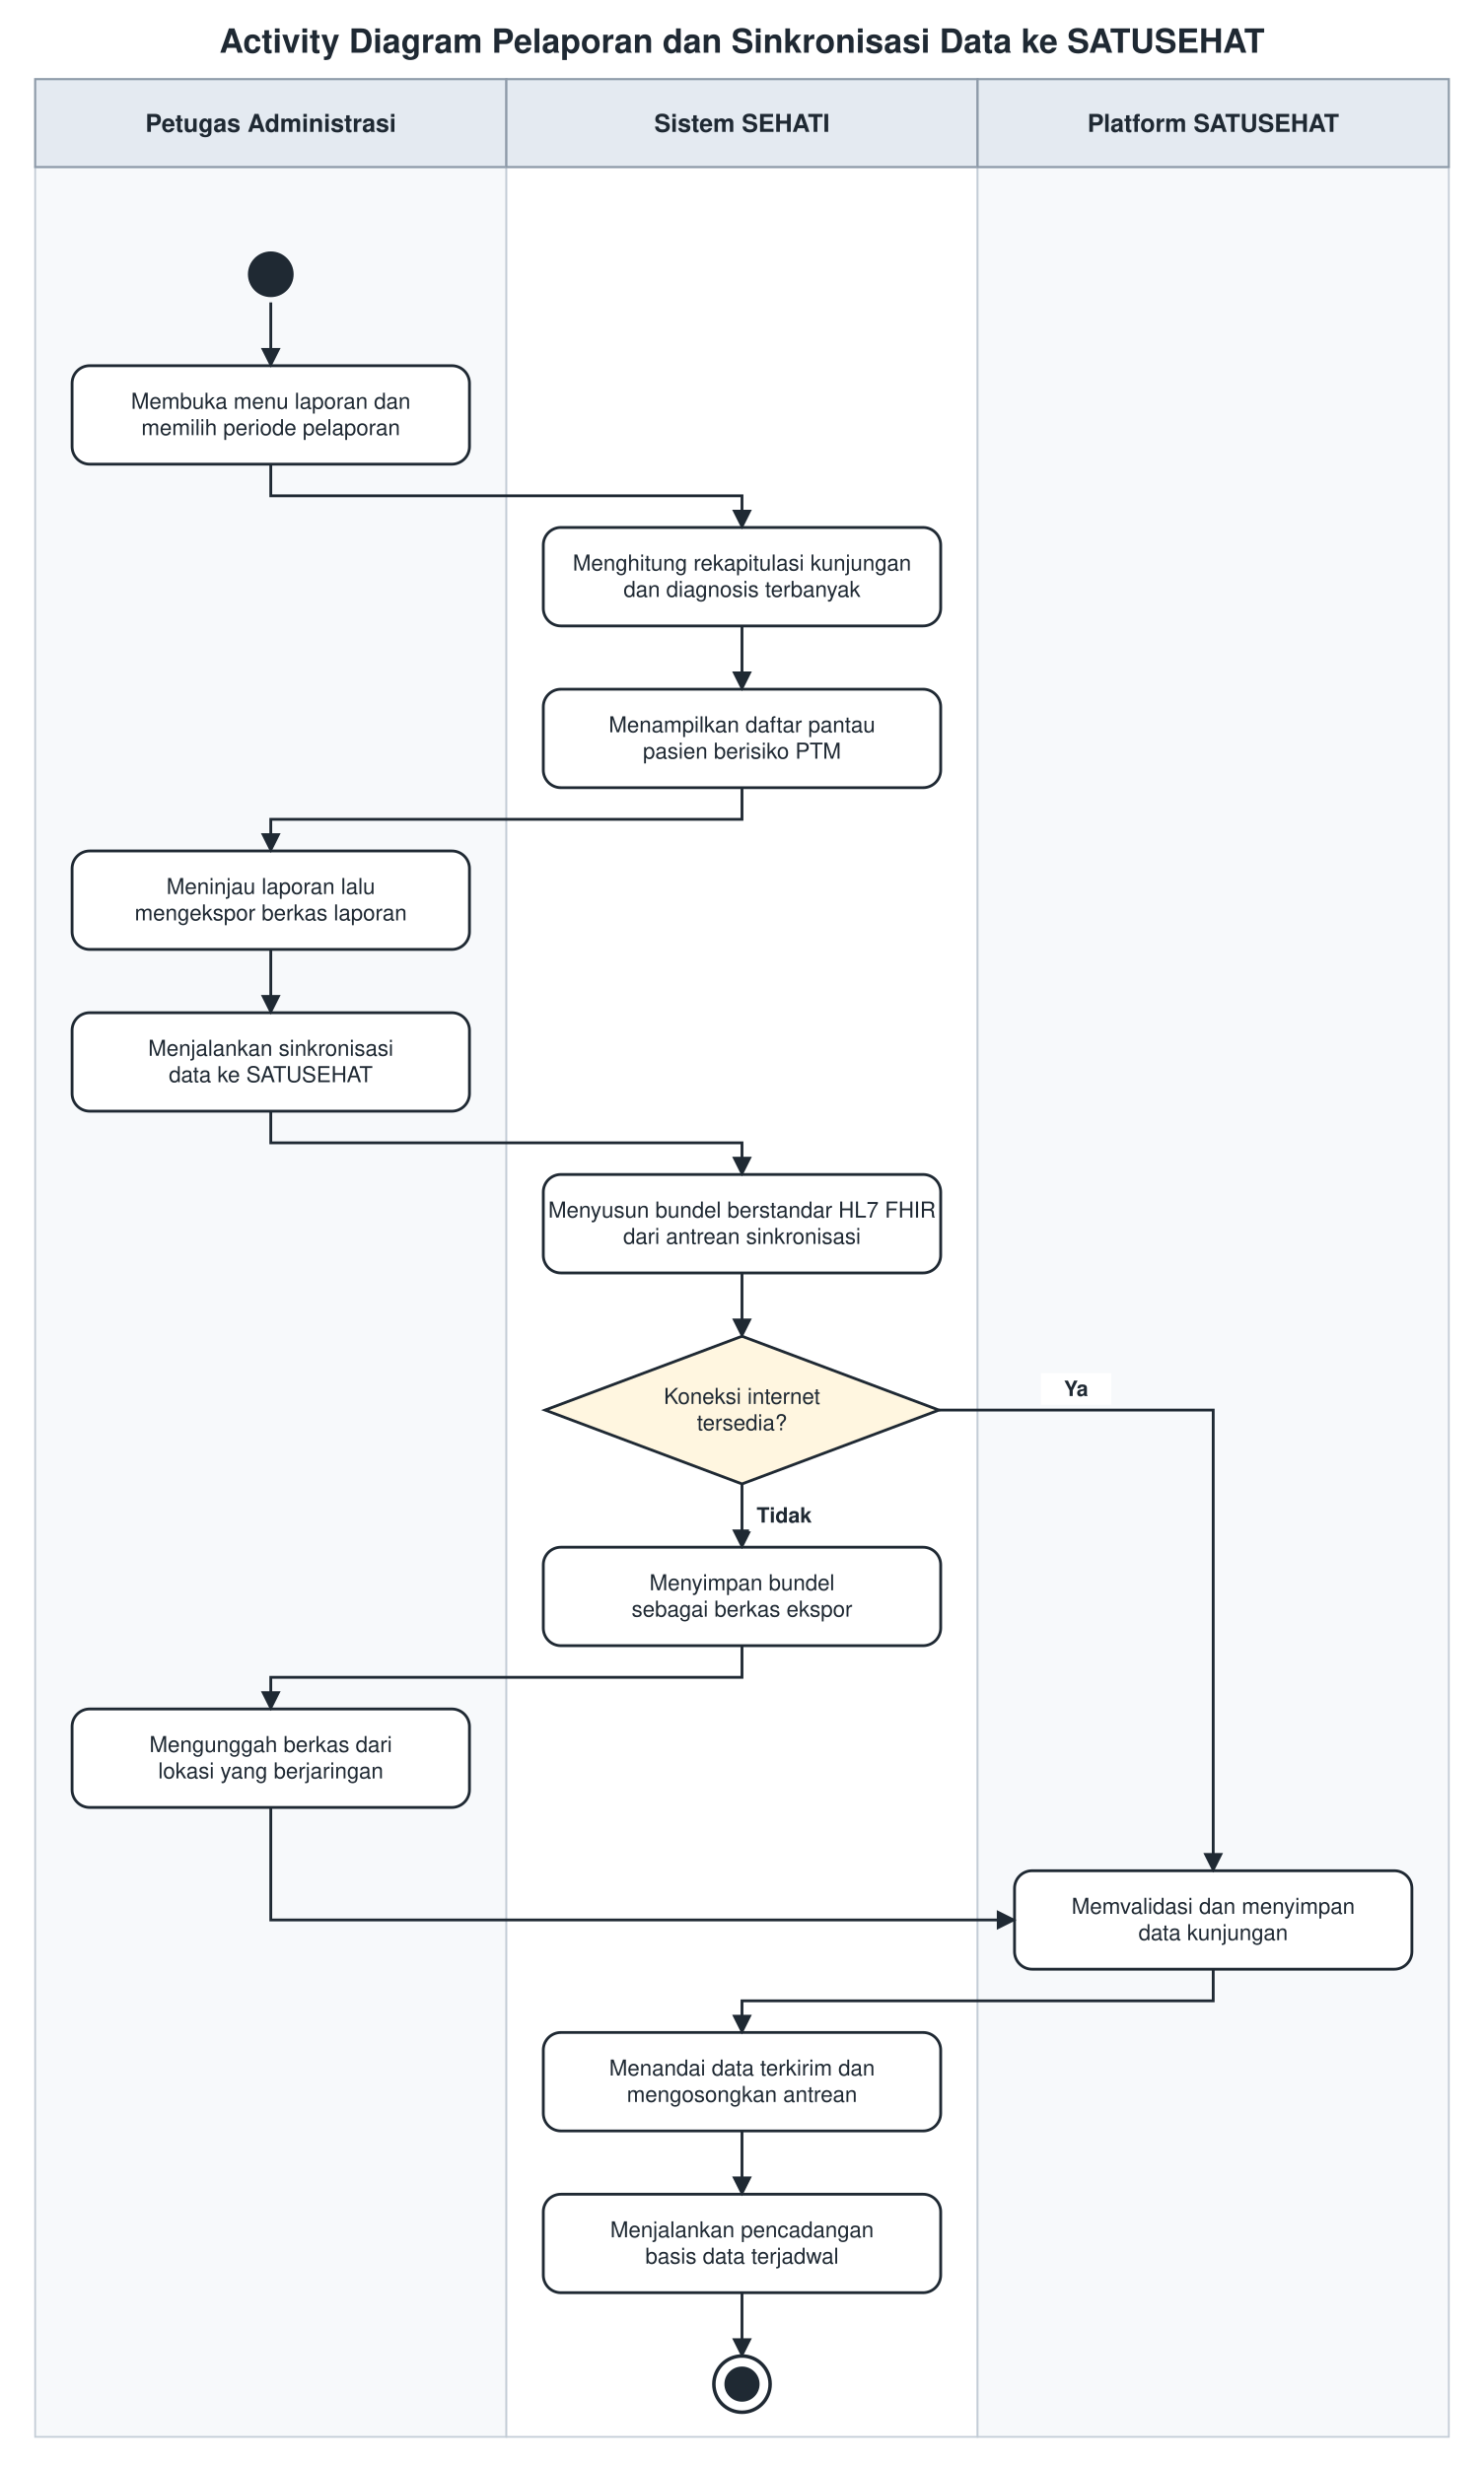
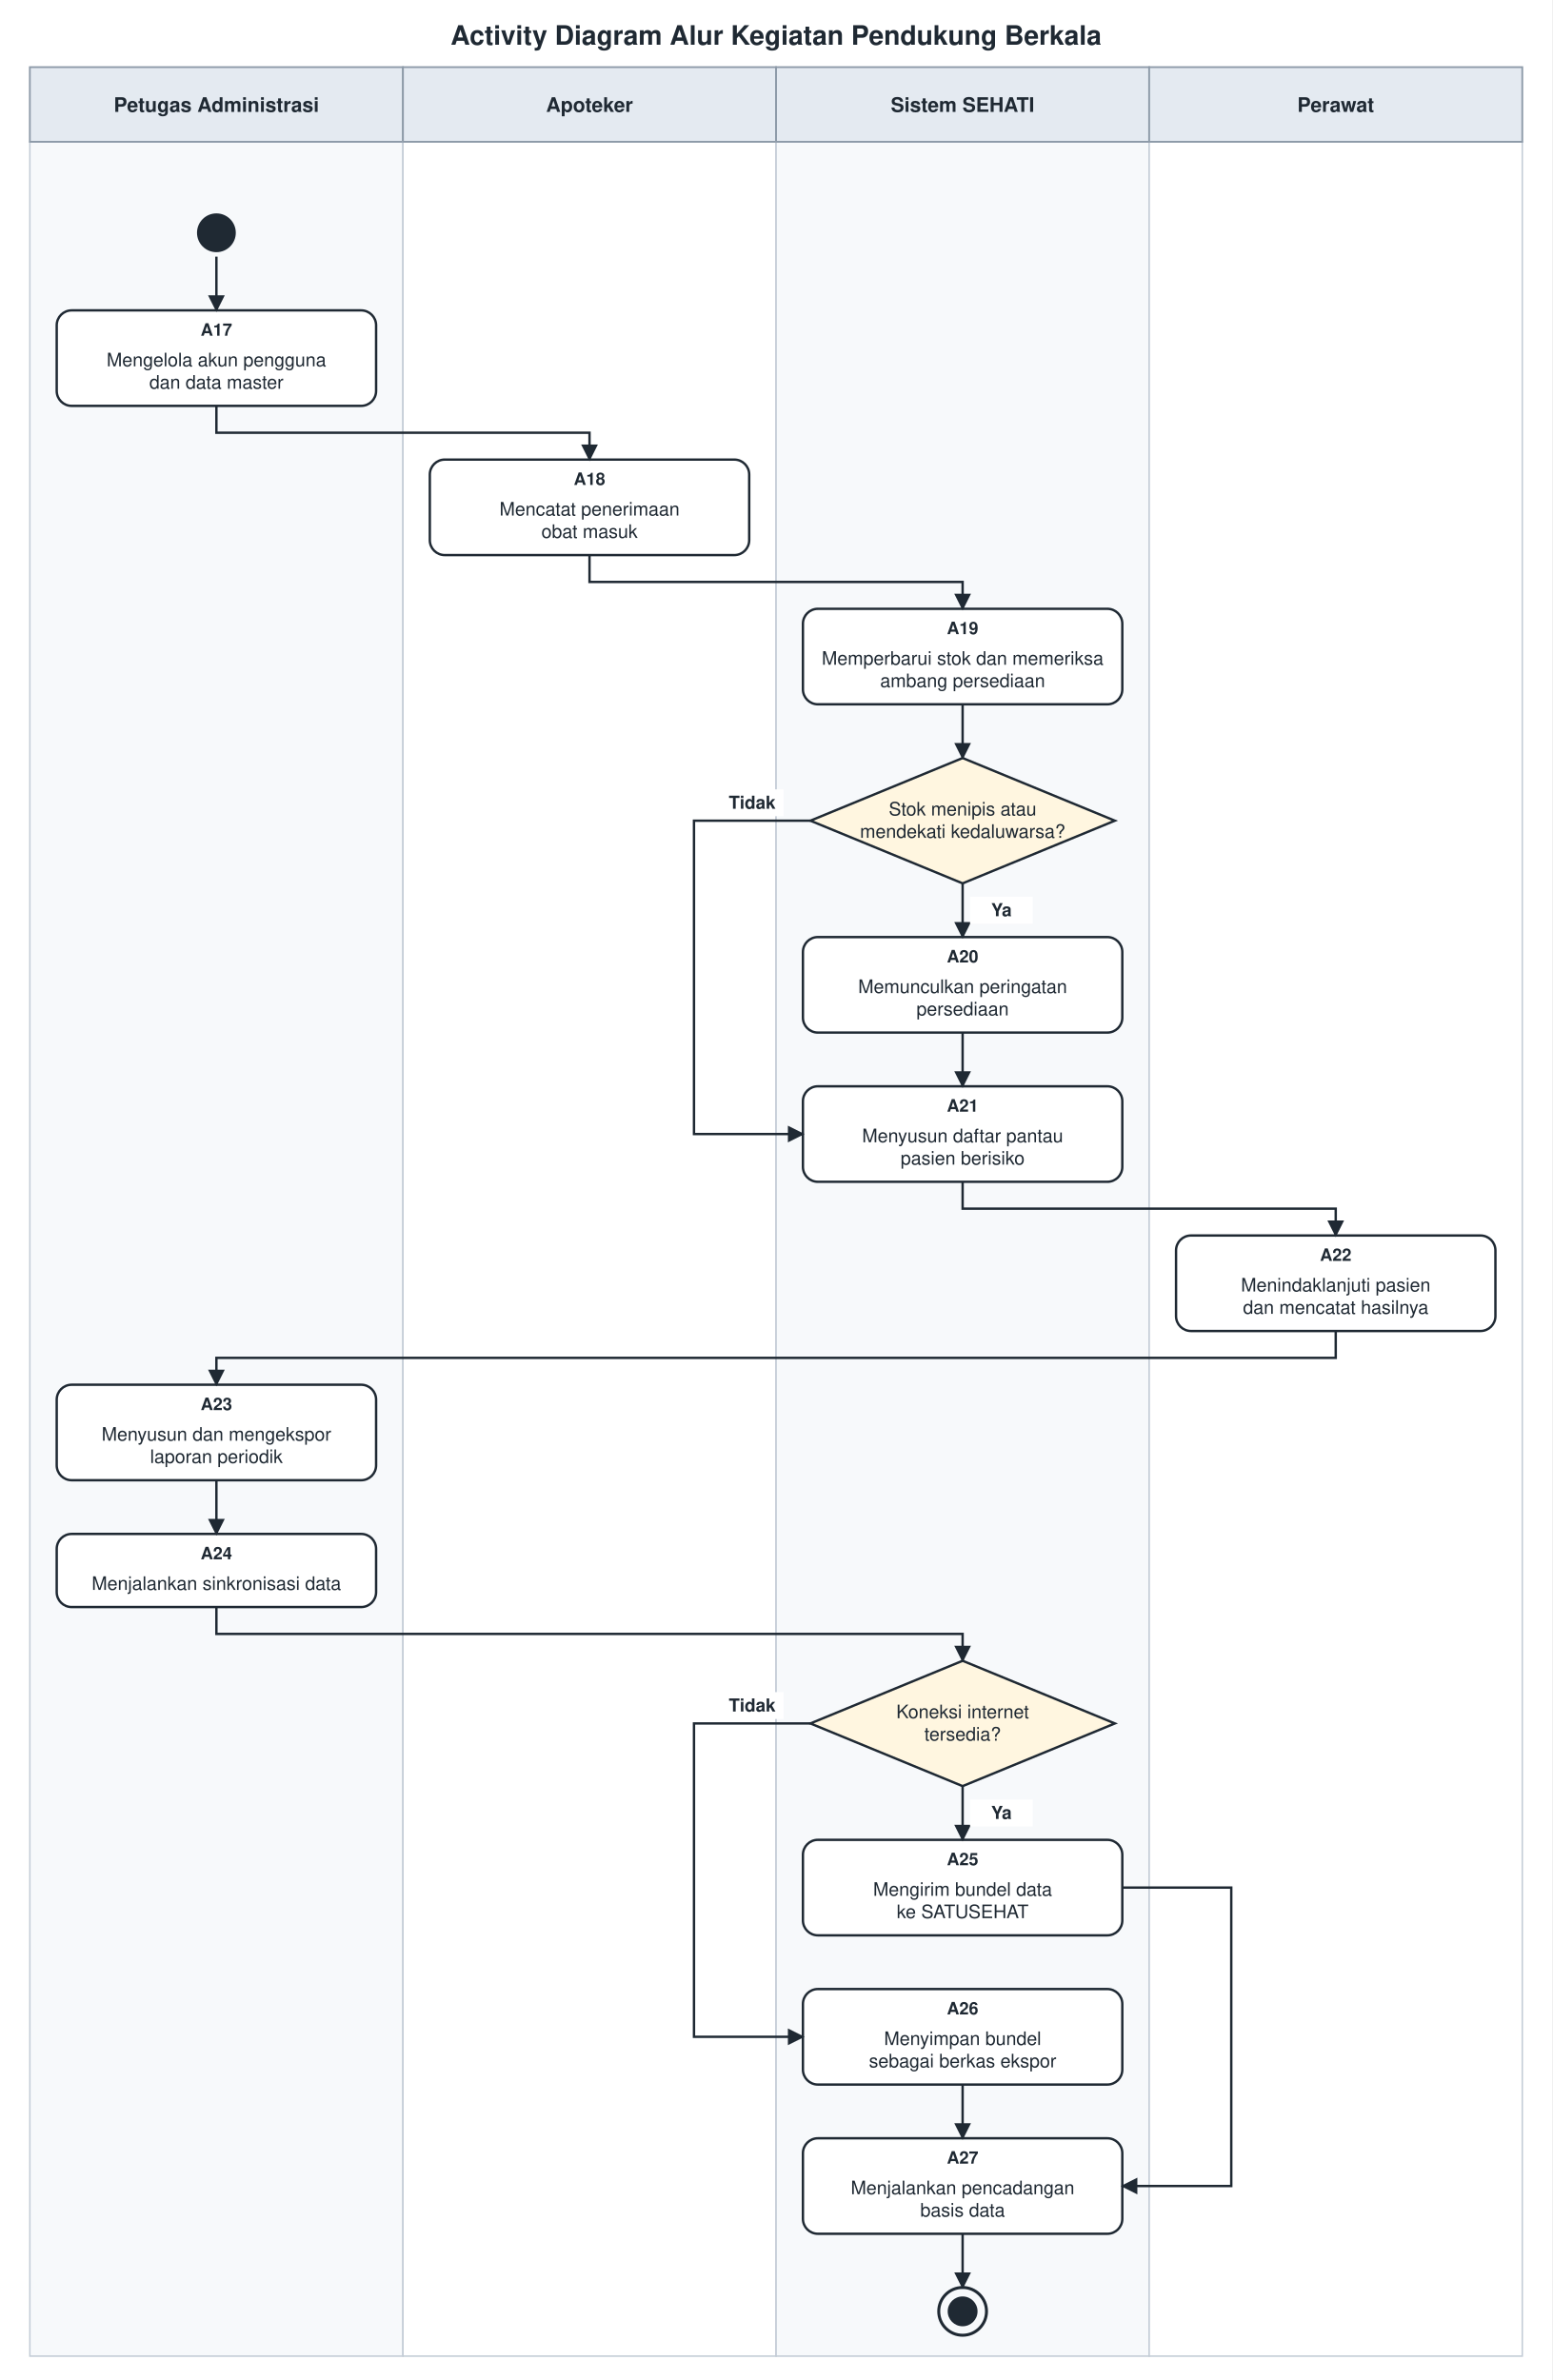
- <svg xmlns="http://www.w3.org/2000/svg" viewBox="0 0 844 1402" width="844" height="1402" font-family="Segoe UI, Helvetica, Arial, sans-serif">
+ <svg xmlns="http://www.w3.org/2000/svg" viewBox="0 0 1040 1595" width="1040" height="1595" font-family="Segoe UI, Helvetica, Arial, sans-serif">
  <defs>
    <marker id="ar" viewBox="0 0 10 10" refX="9" refY="5" markerWidth="7" markerHeight="7" orient="auto-start-reverse">
      <path d="M0,0 L10,5 L0,10 z" fill="#1f2933" />
    </marker>
  </defs>
-   <rect x="0" y="0" width="844" height="1402" fill="#ffffff" />
-   <text x="422.0" y="30" text-anchor="middle" font-size="19" font-weight="700" fill="#1f2933">Activity Diagram Pelaporan dan Sinkronisasi Data ke SATUSEHAT</text>
-   <rect x="20" y="95" width="268" height="1291" fill="#f7f9fb" stroke="#c3ccd6" stroke-width="1" />
-   <rect x="20" y="45" width="268" height="50" fill="#e4eaf1" stroke="#8d9aa8" stroke-width="1.2" />
-   <text x="154.0" y="75" text-anchor="middle" font-size="14" font-weight="700" fill="#1f2933">Petugas Administrasi</text>
-   <rect x="288" y="95" width="268" height="1291" fill="#ffffff" stroke="#c3ccd6" stroke-width="1" />
-   <rect x="288" y="45" width="268" height="50" fill="#e4eaf1" stroke="#8d9aa8" stroke-width="1.2" />
-   <text x="422.0" y="75" text-anchor="middle" font-size="14" font-weight="700" fill="#1f2933">Sistem SEHATI</text>
-   <rect x="556" y="95" width="268" height="1291" fill="#f7f9fb" stroke="#c3ccd6" stroke-width="1" />
-   <rect x="556" y="45" width="268" height="50" fill="#e4eaf1" stroke="#8d9aa8" stroke-width="1.2" />
-   <text x="690.0" y="75" text-anchor="middle" font-size="14" font-weight="700" fill="#1f2933">Platform SATUSEHAT</text>
-   <circle cx="154.0" cy="156" r="13" fill="#1f2933" />
-   <rect x="41.0" y="208" width="226" height="56" rx="10" ry="10" fill="#ffffff" stroke="#1f2933" stroke-width="1.6" />
-   <text x="154.0" y="232.5" text-anchor="middle" font-size="12.5" fill="#1f2933">Membuka menu laporan dan</text>
-   <text x="154.0" y="247.5" text-anchor="middle" font-size="12.5" fill="#1f2933">memilih periode pelaporan</text>
-   <rect x="309.0" y="300" width="226" height="56" rx="10" ry="10" fill="#ffffff" stroke="#1f2933" stroke-width="1.6" />
-   <text x="422.0" y="324.5" text-anchor="middle" font-size="12.5" fill="#1f2933">Menghitung rekapitulasi kunjungan</text>
-   <text x="422.0" y="339.5" text-anchor="middle" font-size="12.5" fill="#1f2933">dan diagnosis terbanyak</text>
-   <rect x="309.0" y="392" width="226" height="56" rx="10" ry="10" fill="#ffffff" stroke="#1f2933" stroke-width="1.6" />
-   <text x="422.0" y="416.5" text-anchor="middle" font-size="12.5" fill="#1f2933">Menampilkan daftar pantau</text>
-   <text x="422.0" y="431.5" text-anchor="middle" font-size="12.5" fill="#1f2933">pasien berisiko PTM</text>
-   <rect x="41.0" y="484" width="226" height="56" rx="10" ry="10" fill="#ffffff" stroke="#1f2933" stroke-width="1.6" />
-   <text x="154.0" y="508.5" text-anchor="middle" font-size="12.5" fill="#1f2933">Meninjau laporan lalu</text>
-   <text x="154.0" y="523.5" text-anchor="middle" font-size="12.5" fill="#1f2933">mengekspor berkas laporan</text>
-   <rect x="41.0" y="576" width="226" height="56" rx="10" ry="10" fill="#ffffff" stroke="#1f2933" stroke-width="1.6" />
-   <text x="154.0" y="600.5" text-anchor="middle" font-size="12.5" fill="#1f2933">Menjalankan sinkronisasi</text>
-   <text x="154.0" y="615.5" text-anchor="middle" font-size="12.5" fill="#1f2933">data ke SATUSEHAT</text>
-   <rect x="309.0" y="668" width="226" height="56" rx="10" ry="10" fill="#ffffff" stroke="#1f2933" stroke-width="1.6" />
-   <text x="422.0" y="692.5" text-anchor="middle" font-size="12.5" fill="#1f2933">Menyusun bundel berstandar HL7 FHIR</text>
-   <text x="422.0" y="707.5" text-anchor="middle" font-size="12.5" fill="#1f2933">dari antrean sinkronisasi</text>
-   <polygon points="422.0,760 534.0,802 422.0,844 310.0,802" fill="#fff6e0" stroke="#1f2933" stroke-width="1.6" />
-   <text x="422.0" y="798.5" text-anchor="middle" font-size="12.5" fill="#1f2933">Koneksi internet</text>
-   <text x="422.0" y="813.5" text-anchor="middle" font-size="12.5" fill="#1f2933">tersedia?</text>
-   <rect x="309.0" y="880" width="226" height="56" rx="10" ry="10" fill="#ffffff" stroke="#1f2933" stroke-width="1.6" />
-   <text x="422.0" y="904.5" text-anchor="middle" font-size="12.5" fill="#1f2933">Menyimpan bundel</text>
-   <text x="422.0" y="919.5" text-anchor="middle" font-size="12.5" fill="#1f2933">sebagai berkas ekspor</text>
-   <rect x="41.0" y="972" width="226" height="56" rx="10" ry="10" fill="#ffffff" stroke="#1f2933" stroke-width="1.6" />
-   <text x="154.0" y="996.5" text-anchor="middle" font-size="12.5" fill="#1f2933">Mengunggah berkas dari</text>
-   <text x="154.0" y="1011.5" text-anchor="middle" font-size="12.5" fill="#1f2933">lokasi yang berjaringan</text>
-   <rect x="577.0" y="1064" width="226" height="56" rx="10" ry="10" fill="#ffffff" stroke="#1f2933" stroke-width="1.6" />
-   <text x="690.0" y="1088.5" text-anchor="middle" font-size="12.5" fill="#1f2933">Memvalidasi dan menyimpan</text>
-   <text x="690.0" y="1103.5" text-anchor="middle" font-size="12.5" fill="#1f2933">data kunjungan</text>
-   <rect x="309.0" y="1156" width="226" height="56" rx="10" ry="10" fill="#ffffff" stroke="#1f2933" stroke-width="1.6" />
-   <text x="422.0" y="1180.5" text-anchor="middle" font-size="12.5" fill="#1f2933">Menandai data terkirim dan</text>
-   <text x="422.0" y="1195.5" text-anchor="middle" font-size="12.5" fill="#1f2933">mengosongkan antrean</text>
-   <rect x="309.0" y="1248" width="226" height="56" rx="10" ry="10" fill="#ffffff" stroke="#1f2933" stroke-width="1.6" />
-   <text x="422.0" y="1272.5" text-anchor="middle" font-size="12.5" fill="#1f2933">Menjalankan pencadangan</text>
-   <text x="422.0" y="1287.5" text-anchor="middle" font-size="12.5" fill="#1f2933">basis data terjadwal</text>
-   <circle cx="422.0" cy="1356" r="16" fill="none" stroke="#1f2933" stroke-width="2" />
-   <circle cx="422.0" cy="1356" r="10" fill="#1f2933" />
-   <polyline points="154.0,172 154.0,208" fill="none" stroke="#1f2933" stroke-width="1.6" marker-end="url(#ar)" />
-   <polyline points="154.0,264 154.0,282.0 422.0,282.0 422.0,300" fill="none" stroke="#1f2933" stroke-width="1.6" marker-end="url(#ar)" />
-   <polyline points="422.0,356 422.0,392" fill="none" stroke="#1f2933" stroke-width="1.6" marker-end="url(#ar)" />
-   <polyline points="422.0,448 422.0,466.0 154.0,466.0 154.0,484" fill="none" stroke="#1f2933" stroke-width="1.6" marker-end="url(#ar)" />
-   <polyline points="154.0,540 154.0,576" fill="none" stroke="#1f2933" stroke-width="1.6" marker-end="url(#ar)" />
-   <polyline points="154.0,632 154.0,650.0 422.0,650.0 422.0,668" fill="none" stroke="#1f2933" stroke-width="1.6" marker-end="url(#ar)" />
-   <polyline points="422.0,724 422.0,760" fill="none" stroke="#1f2933" stroke-width="1.6" marker-end="url(#ar)" />
-   <polyline points="422.0,844 422.0,880" fill="none" stroke="#1f2933" stroke-width="1.6" marker-end="url(#ar)" />
-   <rect x="426.0" y="853" width="40" height="18" fill="#ffffff" />
-   <text x="446.0" y="866" text-anchor="middle" font-size="12" font-weight="600" fill="#1f2933">Tidak</text>
-   <polyline points="534.0,802 690.0,802 690.0,1064" fill="none" stroke="#1f2933" stroke-width="1.6" marker-end="url(#ar)" />
-   <rect x="592.0" y="781" width="40" height="18" fill="#ffffff" />
-   <text x="612.0" y="794" text-anchor="middle" font-size="12" font-weight="600" fill="#1f2933">Ya</text>
-   <polyline points="422.0,936 422.0,954.0 154.0,954.0 154.0,972" fill="none" stroke="#1f2933" stroke-width="1.6" marker-end="url(#ar)" />
-   <polyline points="154.0,1028 154.0,1092.0 577.0,1092.0" fill="none" stroke="#1f2933" stroke-width="1.6" marker-end="url(#ar)" />
-   <polyline points="690.0,1120 690.0,1138.0 422.0,1138.0 422.0,1156" fill="none" stroke="#1f2933" stroke-width="1.6" marker-end="url(#ar)" />
-   <polyline points="422.0,1212 422.0,1248" fill="none" stroke="#1f2933" stroke-width="1.6" marker-end="url(#ar)" />
-   <polyline points="422.0,1304 422.0,1340" fill="none" stroke="#1f2933" stroke-width="1.6" marker-end="url(#ar)" />
+   <rect x="0" y="0" width="1040" height="1595" fill="#ffffff" />
+   <text x="520.0" y="30" text-anchor="middle" font-size="18" font-weight="700" fill="#1f2933">Activity Diagram Alur Kegiatan Pendukung Berkala</text>
+   <rect x="20" y="95" width="250" height="1484" fill="#f7f9fb" stroke="#c3ccd6" stroke-width="1" />
+   <rect x="20" y="45" width="250" height="50" fill="#e4eaf1" stroke="#8d9aa8" stroke-width="1.2" />
+   <text x="145.0" y="75" text-anchor="middle" font-size="13.5" font-weight="700" fill="#1f2933">Petugas Administrasi</text>
+   <rect x="270" y="95" width="250" height="1484" fill="#ffffff" stroke="#c3ccd6" stroke-width="1" />
+   <rect x="270" y="45" width="250" height="50" fill="#e4eaf1" stroke="#8d9aa8" stroke-width="1.2" />
+   <text x="395.0" y="75" text-anchor="middle" font-size="13.5" font-weight="700" fill="#1f2933">Apoteker</text>
+   <rect x="520" y="95" width="250" height="1484" fill="#f7f9fb" stroke="#c3ccd6" stroke-width="1" />
+   <rect x="520" y="45" width="250" height="50" fill="#e4eaf1" stroke="#8d9aa8" stroke-width="1.2" />
+   <text x="645.0" y="75" text-anchor="middle" font-size="13.5" font-weight="700" fill="#1f2933">Sistem SEHATI</text>
+   <rect x="770" y="95" width="250" height="1484" fill="#ffffff" stroke="#c3ccd6" stroke-width="1" />
+   <rect x="770" y="45" width="250" height="50" fill="#e4eaf1" stroke="#8d9aa8" stroke-width="1.2" />
+   <text x="895.0" y="75" text-anchor="middle" font-size="13.5" font-weight="700" fill="#1f2933">Perawat</text>
+   <circle cx="145.0" cy="156" r="13" fill="#1f2933" />
+   <rect x="38.0" y="208" width="214" height="64" rx="10" ry="10" fill="#ffffff" stroke="#1f2933" stroke-width="1.6" />
+   <text x="145.0" y="225" text-anchor="middle" font-size="11.5" font-weight="700" fill="#1f2933">A17</text>
+   <text x="145.0" y="245.5" text-anchor="middle" font-size="12.5" fill="#1f2933">Mengelola akun pengguna</text>
+   <text x="145.0" y="260.5" text-anchor="middle" font-size="12.5" fill="#1f2933">dan data master</text>
+   <rect x="288.0" y="308" width="214" height="64" rx="10" ry="10" fill="#ffffff" stroke="#1f2933" stroke-width="1.6" />
+   <text x="395.0" y="325" text-anchor="middle" font-size="11.5" font-weight="700" fill="#1f2933">A18</text>
+   <text x="395.0" y="345.5" text-anchor="middle" font-size="12.5" fill="#1f2933">Mencatat penerimaan</text>
+   <text x="395.0" y="360.5" text-anchor="middle" font-size="12.5" fill="#1f2933">obat masuk</text>
+   <rect x="538.0" y="408" width="214" height="64" rx="10" ry="10" fill="#ffffff" stroke="#1f2933" stroke-width="1.6" />
+   <text x="645.0" y="425" text-anchor="middle" font-size="11.5" font-weight="700" fill="#1f2933">A19</text>
+   <text x="645.0" y="445.5" text-anchor="middle" font-size="12.5" fill="#1f2933">Memperbarui stok dan memeriksa</text>
+   <text x="645.0" y="460.5" text-anchor="middle" font-size="12.5" fill="#1f2933">ambang persediaan</text>
+   <polygon points="645.0,508 747.0,550 645.0,592 543.0,550" fill="#fff6e0" stroke="#1f2933" stroke-width="1.6" />
+   <text x="645.0" y="546.5" text-anchor="middle" font-size="12.5" fill="#1f2933">Stok menipis atau</text>
+   <text x="645.0" y="561.5" text-anchor="middle" font-size="12.5" fill="#1f2933">mendekati kedaluwarsa?</text>
+   <rect x="538.0" y="628" width="214" height="64" rx="10" ry="10" fill="#ffffff" stroke="#1f2933" stroke-width="1.6" />
+   <text x="645.0" y="645" text-anchor="middle" font-size="11.5" font-weight="700" fill="#1f2933">A20</text>
+   <text x="645.0" y="665.5" text-anchor="middle" font-size="12.5" fill="#1f2933">Memunculkan peringatan</text>
+   <text x="645.0" y="680.5" text-anchor="middle" font-size="12.5" fill="#1f2933">persediaan</text>
+   <rect x="538.0" y="728" width="214" height="64" rx="10" ry="10" fill="#ffffff" stroke="#1f2933" stroke-width="1.6" />
+   <text x="645.0" y="745" text-anchor="middle" font-size="11.5" font-weight="700" fill="#1f2933">A21</text>
+   <text x="645.0" y="765.5" text-anchor="middle" font-size="12.5" fill="#1f2933">Menyusun daftar pantau</text>
+   <text x="645.0" y="780.5" text-anchor="middle" font-size="12.5" fill="#1f2933">pasien berisiko</text>
+   <rect x="788.0" y="828" width="214" height="64" rx="10" ry="10" fill="#ffffff" stroke="#1f2933" stroke-width="1.6" />
+   <text x="895.0" y="845" text-anchor="middle" font-size="11.5" font-weight="700" fill="#1f2933">A22</text>
+   <text x="895.0" y="865.5" text-anchor="middle" font-size="12.5" fill="#1f2933">Menindaklanjuti pasien</text>
+   <text x="895.0" y="880.5" text-anchor="middle" font-size="12.5" fill="#1f2933">dan mencatat hasilnya</text>
+   <rect x="38.0" y="928" width="214" height="64" rx="10" ry="10" fill="#ffffff" stroke="#1f2933" stroke-width="1.6" />
+   <text x="145.0" y="945" text-anchor="middle" font-size="11.5" font-weight="700" fill="#1f2933">A23</text>
+   <text x="145.0" y="965.5" text-anchor="middle" font-size="12.5" fill="#1f2933">Menyusun dan mengekspor</text>
+   <text x="145.0" y="980.5" text-anchor="middle" font-size="12.5" fill="#1f2933">laporan periodik</text>
+   <rect x="38.0" y="1028" width="214" height="49" rx="10" ry="10" fill="#ffffff" stroke="#1f2933" stroke-width="1.6" />
+   <text x="145.0" y="1045" text-anchor="middle" font-size="11.5" font-weight="700" fill="#1f2933">A24</text>
+   <text x="145.0" y="1065.5" text-anchor="middle" font-size="12.5" fill="#1f2933">Menjalankan sinkronisasi data</text>
+   <polygon points="645.0,1113 747.0,1155 645.0,1197 543.0,1155" fill="#fff6e0" stroke="#1f2933" stroke-width="1.6" />
+   <text x="645.0" y="1151.5" text-anchor="middle" font-size="12.5" fill="#1f2933">Koneksi internet</text>
+   <text x="645.0" y="1166.5" text-anchor="middle" font-size="12.5" fill="#1f2933">tersedia?</text>
+   <rect x="538.0" y="1233" width="214" height="64" rx="10" ry="10" fill="#ffffff" stroke="#1f2933" stroke-width="1.6" />
+   <text x="645.0" y="1250" text-anchor="middle" font-size="11.5" font-weight="700" fill="#1f2933">A25</text>
+   <text x="645.0" y="1270.5" text-anchor="middle" font-size="12.5" fill="#1f2933">Mengirim bundel data</text>
+   <text x="645.0" y="1285.5" text-anchor="middle" font-size="12.5" fill="#1f2933">ke SATUSEHAT</text>
+   <rect x="538.0" y="1333" width="214" height="64" rx="10" ry="10" fill="#ffffff" stroke="#1f2933" stroke-width="1.6" />
+   <text x="645.0" y="1350" text-anchor="middle" font-size="11.5" font-weight="700" fill="#1f2933">A26</text>
+   <text x="645.0" y="1370.5" text-anchor="middle" font-size="12.5" fill="#1f2933">Menyimpan bundel</text>
+   <text x="645.0" y="1385.5" text-anchor="middle" font-size="12.5" fill="#1f2933">sebagai berkas ekspor</text>
+   <rect x="538.0" y="1433" width="214" height="64" rx="10" ry="10" fill="#ffffff" stroke="#1f2933" stroke-width="1.6" />
+   <text x="645.0" y="1450" text-anchor="middle" font-size="11.5" font-weight="700" fill="#1f2933">A27</text>
+   <text x="645.0" y="1470.5" text-anchor="middle" font-size="12.5" fill="#1f2933">Menjalankan pencadangan</text>
+   <text x="645.0" y="1485.5" text-anchor="middle" font-size="12.5" fill="#1f2933">basis data</text>
+   <circle cx="645.0" cy="1549" r="16" fill="none" stroke="#1f2933" stroke-width="2" />
+   <circle cx="645.0" cy="1549" r="10" fill="#1f2933" />
+   <polyline points="145.0,172 145.0,208" fill="none" stroke="#1f2933" stroke-width="1.6" marker-end="url(#ar)" />
+   <polyline points="145.0,272 145.0,290.0 395.0,290.0 395.0,308" fill="none" stroke="#1f2933" stroke-width="1.6" marker-end="url(#ar)" />
+   <polyline points="395.0,372 395.0,390.0 645.0,390.0 645.0,408" fill="none" stroke="#1f2933" stroke-width="1.6" marker-end="url(#ar)" />
+   <polyline points="645.0,472 645.0,508" fill="none" stroke="#1f2933" stroke-width="1.6" marker-end="url(#ar)" />
+   <polyline points="645.0,592 645.0,628" fill="none" stroke="#1f2933" stroke-width="1.6" marker-end="url(#ar)" />
+   <rect x="650.0" y="601" width="42" height="18" fill="#ffffff" />
+   <text x="671.0" y="614" text-anchor="middle" font-size="12" font-weight="600" fill="#1f2933">Ya</text>
+   <polyline points="543.0,550 465.0,550 465.0,760.0 538.0,760.0" fill="none" stroke="#1f2933" stroke-width="1.6" marker-end="url(#ar)" />
+   <rect x="483.0" y="529" width="42" height="18" fill="#ffffff" />
+   <text x="504.0" y="542" text-anchor="middle" font-size="12" font-weight="600" fill="#1f2933">Tidak</text>
+   <polyline points="645.0,692 645.0,728" fill="none" stroke="#1f2933" stroke-width="1.6" marker-end="url(#ar)" />
+   <polyline points="645.0,792 645.0,810.0 895.0,810.0 895.0,828" fill="none" stroke="#1f2933" stroke-width="1.6" marker-end="url(#ar)" />
+   <polyline points="895.0,892 895.0,910.0 145.0,910.0 145.0,928" fill="none" stroke="#1f2933" stroke-width="1.6" marker-end="url(#ar)" />
+   <polyline points="145.0,992 145.0,1028" fill="none" stroke="#1f2933" stroke-width="1.6" marker-end="url(#ar)" />
+   <polyline points="145.0,1077 145.0,1095.0 645.0,1095.0 645.0,1113" fill="none" stroke="#1f2933" stroke-width="1.6" marker-end="url(#ar)" />
+   <polyline points="645.0,1197 645.0,1233" fill="none" stroke="#1f2933" stroke-width="1.6" marker-end="url(#ar)" />
+   <rect x="650.0" y="1206" width="42" height="18" fill="#ffffff" />
+   <text x="671.0" y="1219" text-anchor="middle" font-size="12" font-weight="600" fill="#1f2933">Ya</text>
+   <polyline points="543.0,1155 465.0,1155 465.0,1365.0 538.0,1365.0" fill="none" stroke="#1f2933" stroke-width="1.6" marker-end="url(#ar)" />
+   <rect x="483.0" y="1134" width="42" height="18" fill="#ffffff" />
+   <text x="504.0" y="1147" text-anchor="middle" font-size="12" font-weight="600" fill="#1f2933">Tidak</text>
+   <polyline points="752.0,1265.0 825.0,1265.0 825.0,1465.0 752.0,1465.0" fill="none" stroke="#1f2933" stroke-width="1.6" marker-end="url(#ar)" />
+   <polyline points="645.0,1397 645.0,1433" fill="none" stroke="#1f2933" stroke-width="1.6" marker-end="url(#ar)" />
+   <polyline points="645.0,1497 645.0,1533" fill="none" stroke="#1f2933" stroke-width="1.6" marker-end="url(#ar)" />
</svg>
